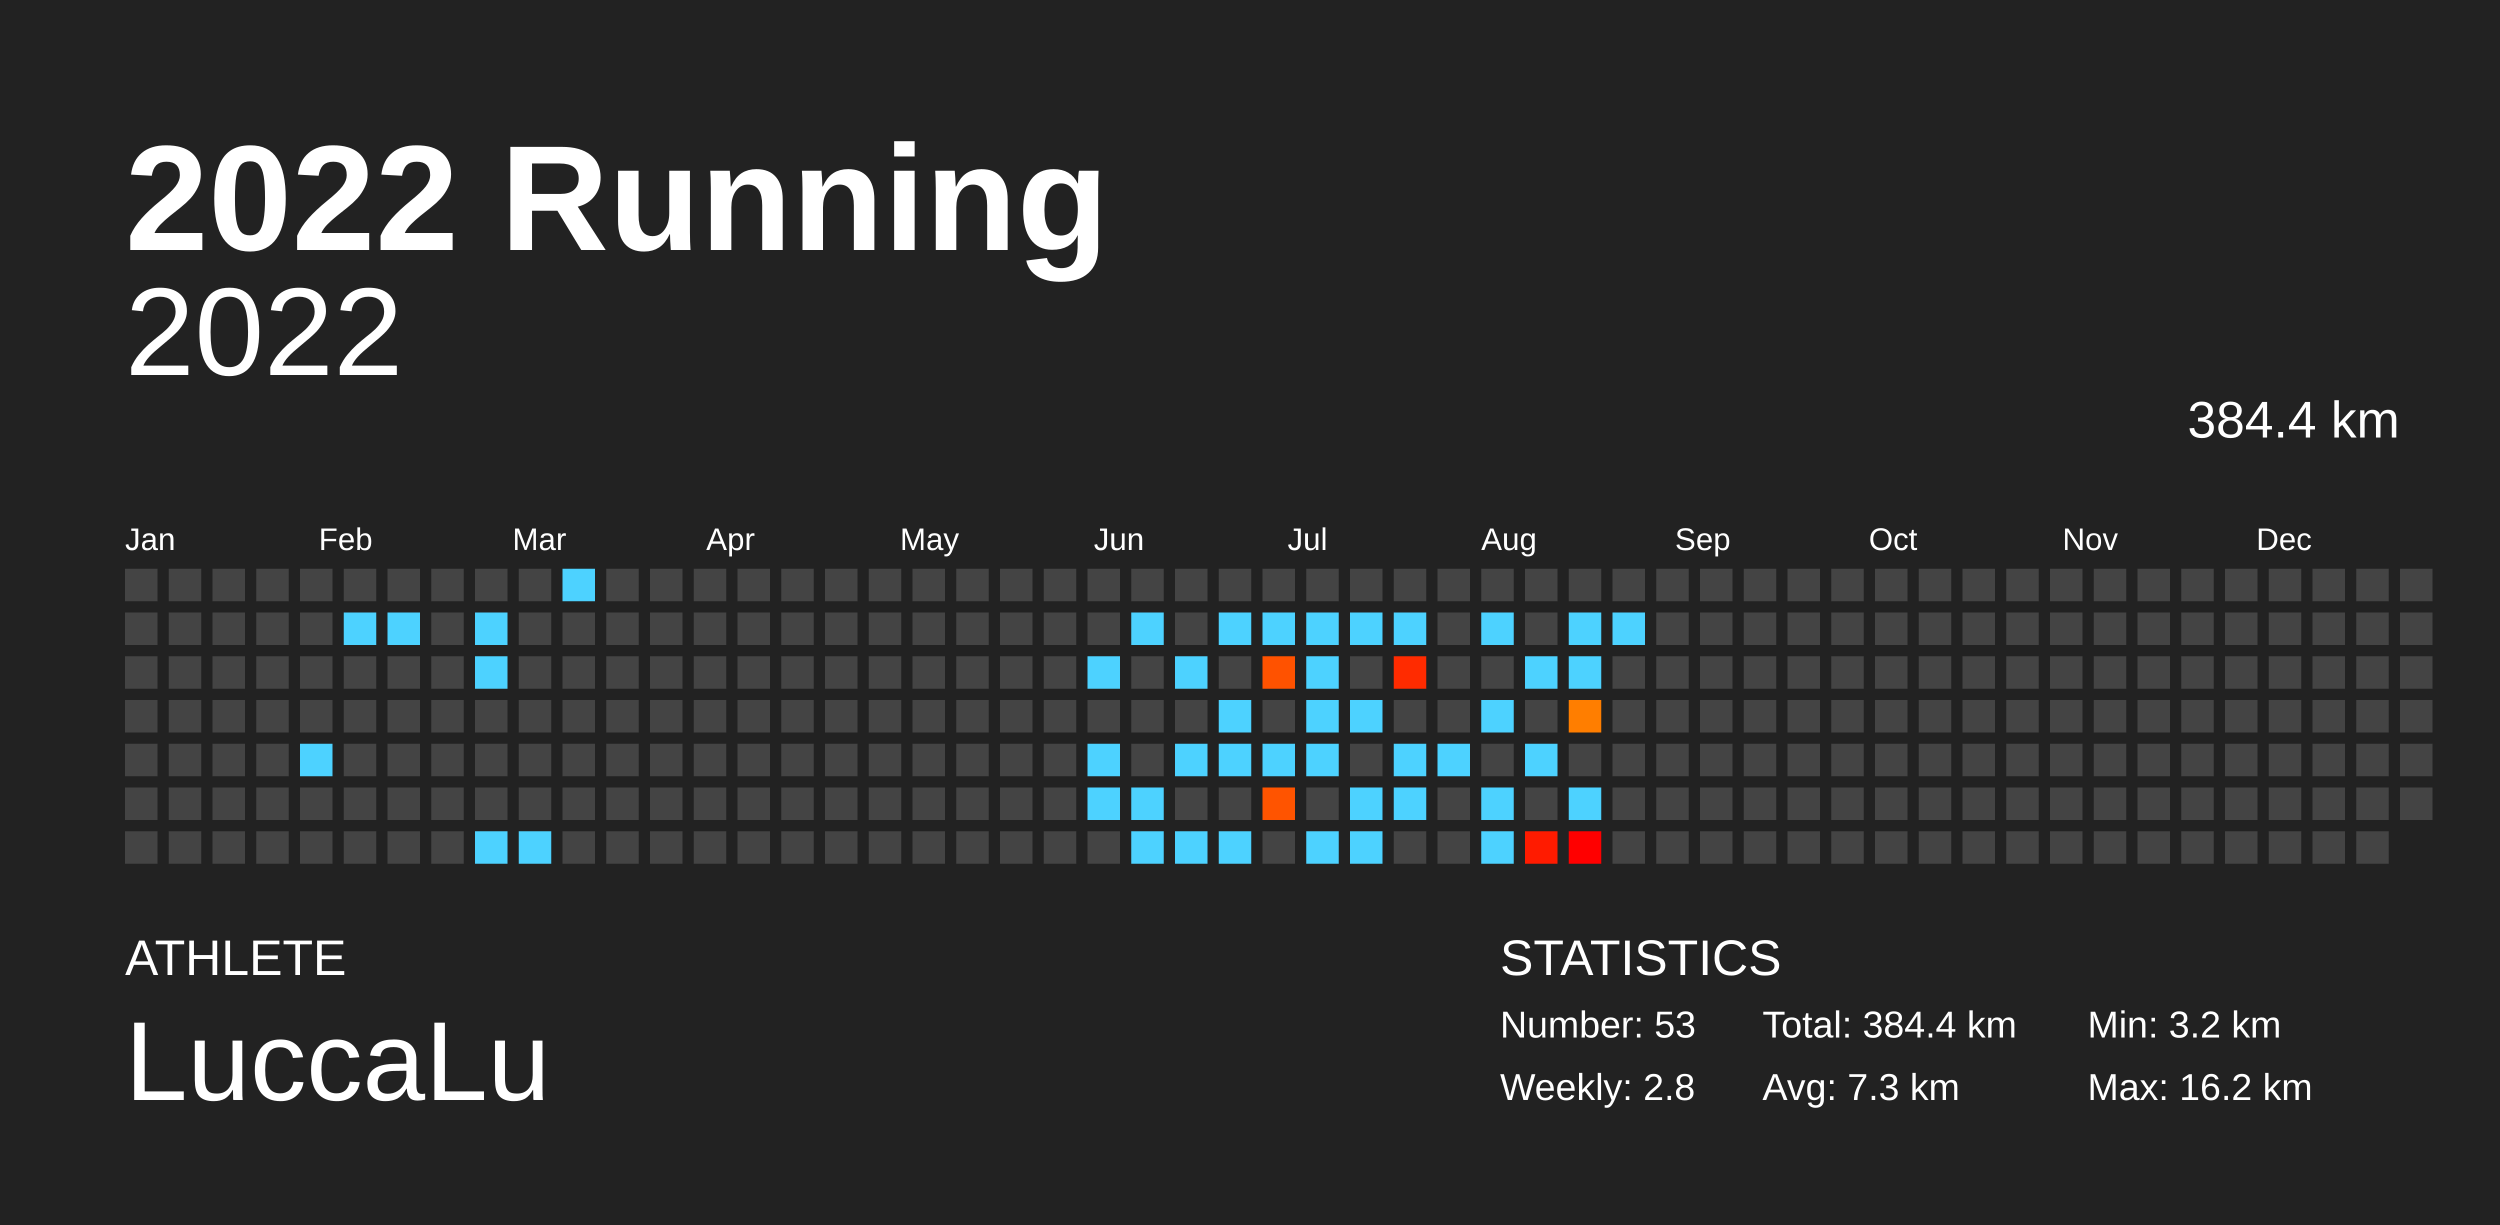
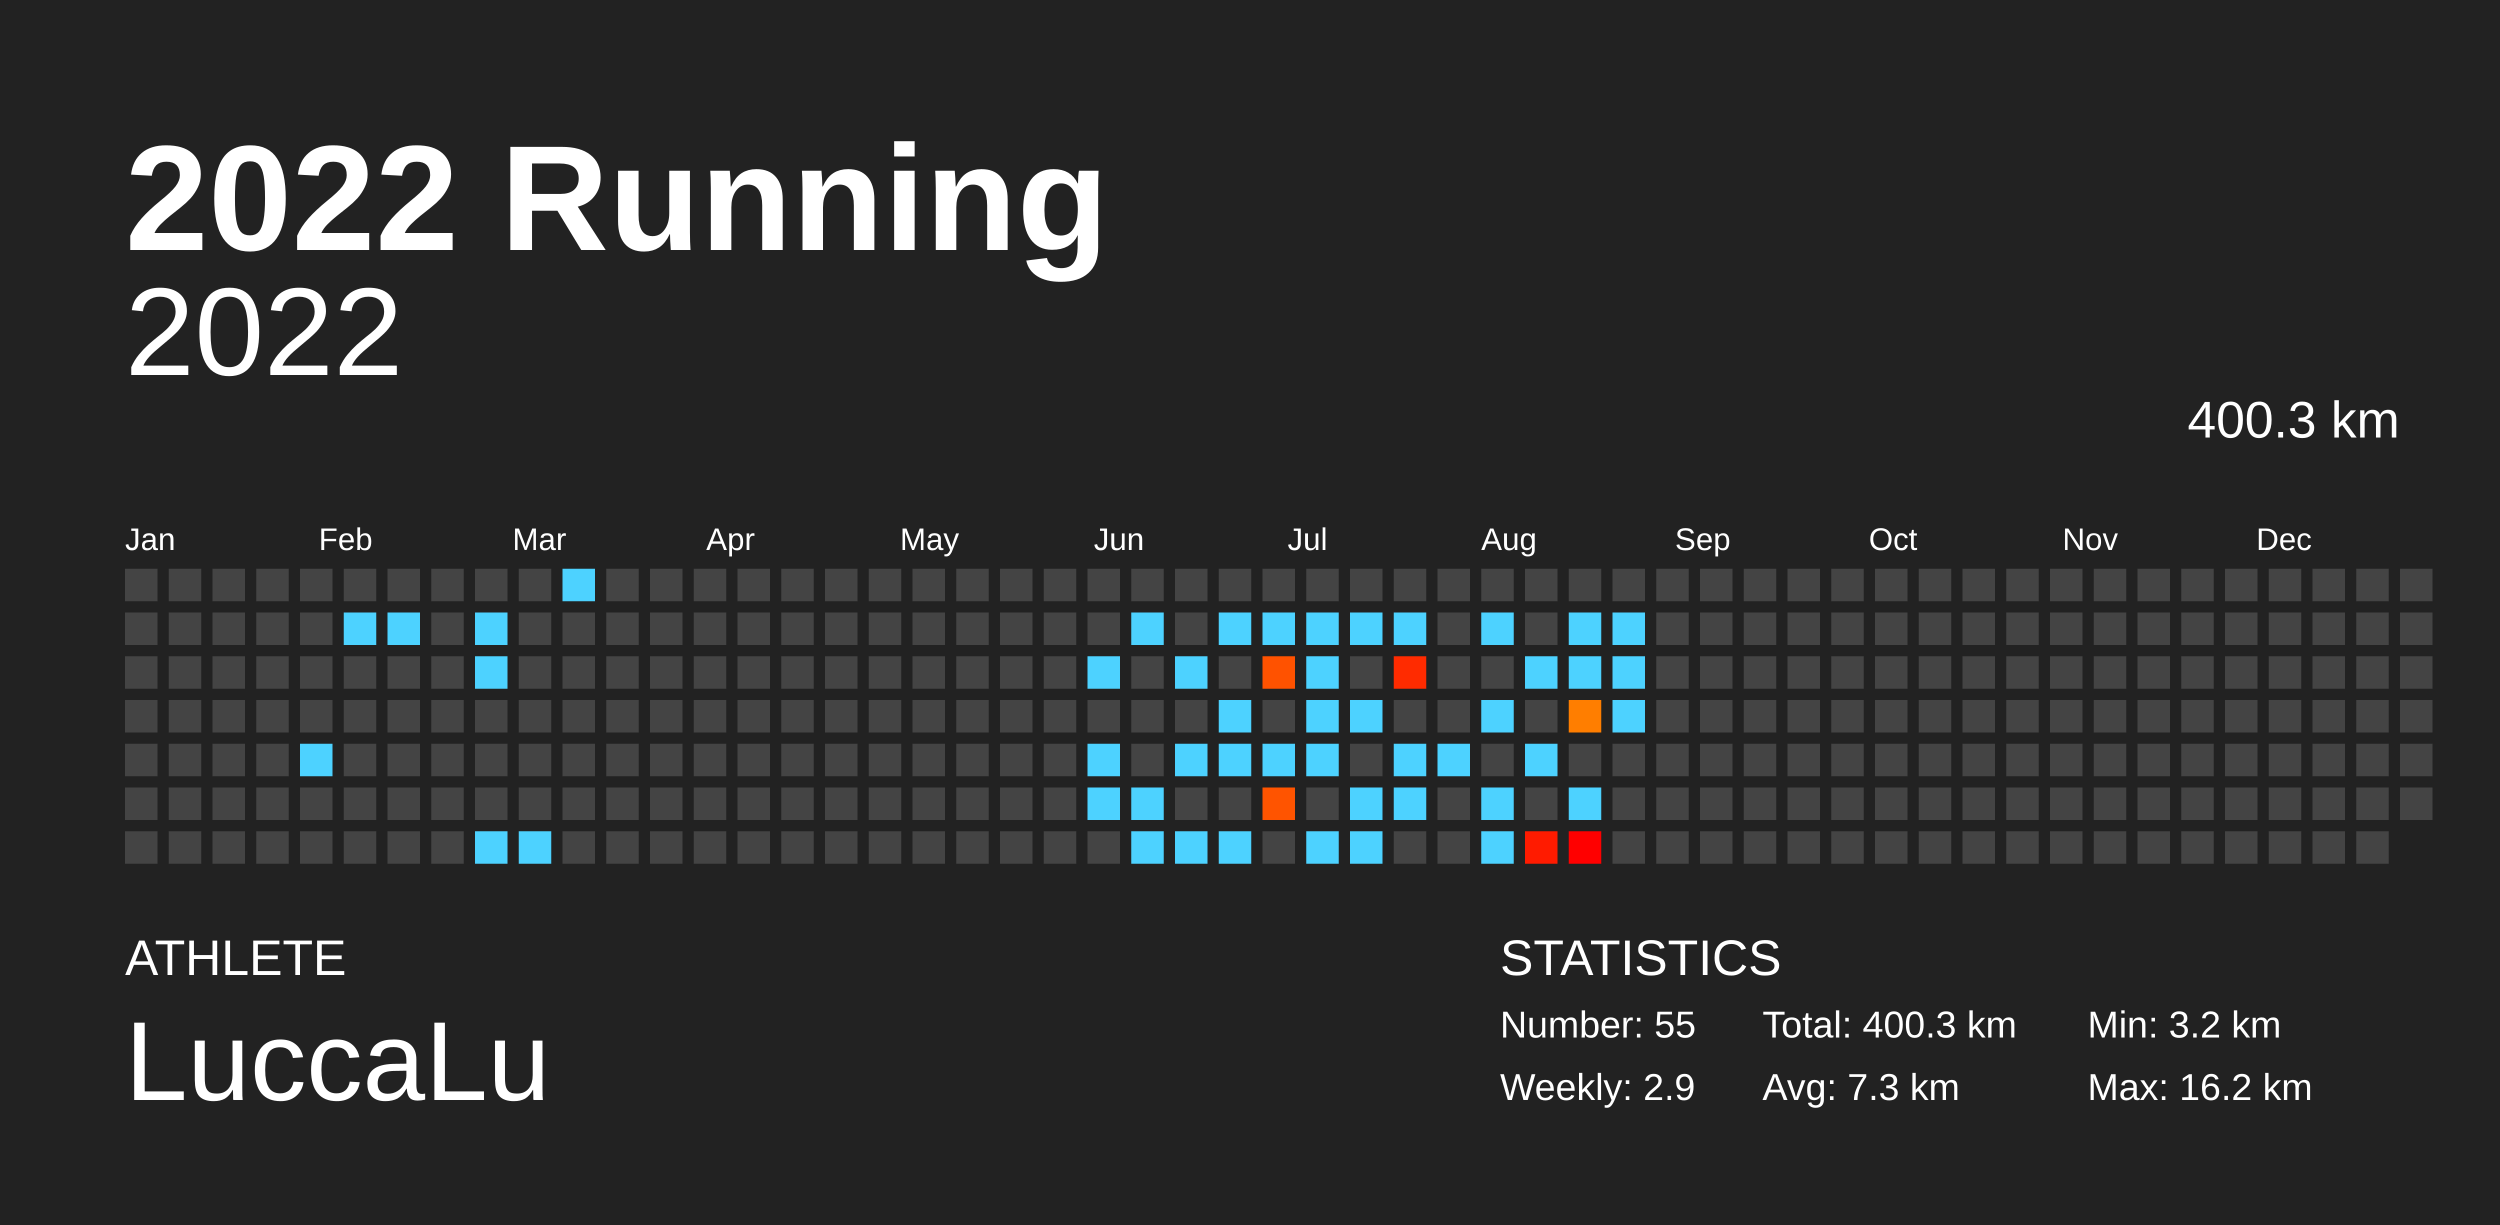
<svg xmlns="http://www.w3.org/2000/svg" baseProfile="full" height="98mm" version="1.1" viewBox="0,0,200,98" width="200mm">
  <defs />
  <rect fill="#222222" height="98" width="200" x="0" y="0" />
  <text fill="#FFFFFF" style="font-size:12px; font-family:Arial; font-weight:bold;" x="10" y="20">2022 Running</text>
  <text fill="#FFFFFF" style="font-size:4px; font-family:Arial" x="10" y="78">ATHLETE</text>
  <text fill="#FFFFFF" style="font-size:9px; font-family:Arial" x="10" y="88">LuccaLu</text>
  <text fill="#FFFFFF" style="font-size:4px; font-family:Arial" x="120" y="78">STATISTICS</text>
-   <text fill="#FFFFFF" style="font-size:3px; font-family:Arial" x="120" y="83">Number: 53</text>
-   <text fill="#FFFFFF" style="font-size:3px; font-family:Arial" x="120" y="88">Weekly: 2.8</text>
-   <text fill="#FFFFFF" style="font-size:3px; font-family:Arial" x="141" y="83">Total: 384.4 km</text>
+   <text fill="#FFFFFF" style="font-size:3px; font-family:Arial" x="120" y="83">Number: 55</text>
+   <text fill="#FFFFFF" style="font-size:3px; font-family:Arial" x="120" y="88">Weekly: 2.9</text>
+   <text fill="#FFFFFF" style="font-size:3px; font-family:Arial" x="141" y="83">Total: 400.3 km</text>
  <text fill="#FFFFFF" style="font-size:3px; font-family:Arial" x="141" y="88">Avg: 7.3 km</text>
  <text fill="#FFFFFF" style="font-size:3px; font-family:Arial" x="167" y="83">Min: 3.2 km</text>
  <text fill="#FFFFFF" style="font-size:3px; font-family:Arial" x="167" y="88">Max: 16.2 km</text>
  <text alignment-baseline="hanging" fill="#FFFFFF" style="font-size:10.0px; font-family:Arial;" x="10" y="30">2022</text>
-   <text alignment-baseline="hanging" fill="#FFFFFF" style="font-size:4.125px; font-family:Arial;" x="175" y="35">384.4 km</text>
+   <text alignment-baseline="hanging" fill="#FFFFFF" style="font-size:4.125px; font-family:Arial;" x="175" y="35">400.3 km</text>
  <text fill="#FFFFFF" style="font-size:2.5px; font-family:Arial" x="10.0" y="44">Jan</text>
  <text fill="#FFFFFF" style="font-size:2.5px; font-family:Arial" x="25.5" y="44">Feb</text>
  <text fill="#FFFFFF" style="font-size:2.5px; font-family:Arial" x="41.0" y="44">Mar</text>
  <text fill="#FFFFFF" style="font-size:2.5px; font-family:Arial" x="56.5" y="44">Apr</text>
  <text fill="#FFFFFF" style="font-size:2.5px; font-family:Arial" x="72.0" y="44">May</text>
  <text fill="#FFFFFF" style="font-size:2.5px; font-family:Arial" x="87.5" y="44">Jun</text>
  <text fill="#FFFFFF" style="font-size:2.5px; font-family:Arial" x="103.0" y="44">Jul</text>
  <text fill="#FFFFFF" style="font-size:2.5px; font-family:Arial" x="118.5" y="44">Aug</text>
  <text fill="#FFFFFF" style="font-size:2.5px; font-family:Arial" x="134.0" y="44">Sep</text>
  <text fill="#FFFFFF" style="font-size:2.5px; font-family:Arial" x="149.5" y="44">Oct</text>
  <text fill="#FFFFFF" style="font-size:2.5px; font-family:Arial" x="165.0" y="44">Nov</text>
  <text fill="#FFFFFF" style="font-size:2.5px; font-family:Arial" x="180.5" y="44">Dec</text>
  <rect fill="#444444" height="2.6" width="2.6" x="10.0" y="45.5" />
  <rect fill="#444444" height="2.6" width="2.6" x="10.0" y="49.0" />
  <rect fill="#444444" height="2.6" width="2.6" x="10.0" y="52.5" />
  <rect fill="#444444" height="2.6" width="2.6" x="10.0" y="56.0" />
  <rect fill="#444444" height="2.6" width="2.6" x="10.0" y="59.5" />
  <rect fill="#444444" height="2.6" width="2.6" x="10.0" y="63.0" />
  <rect fill="#444444" height="2.6" width="2.6" x="10.0" y="66.5" />
  <rect fill="#444444" height="2.6" width="2.6" x="13.5" y="45.5" />
  <rect fill="#444444" height="2.6" width="2.6" x="13.5" y="49.0" />
  <rect fill="#444444" height="2.6" width="2.6" x="13.5" y="52.5" />
  <rect fill="#444444" height="2.6" width="2.6" x="13.5" y="56.0" />
  <rect fill="#444444" height="2.6" width="2.6" x="13.5" y="59.5" />
  <rect fill="#444444" height="2.6" width="2.6" x="13.5" y="63.0" />
  <rect fill="#444444" height="2.6" width="2.6" x="13.5" y="66.5" />
  <rect fill="#444444" height="2.6" width="2.6" x="17.0" y="45.5" />
  <rect fill="#444444" height="2.6" width="2.6" x="17.0" y="49.0" />
  <rect fill="#444444" height="2.6" width="2.6" x="17.0" y="52.5" />
  <rect fill="#444444" height="2.6" width="2.6" x="17.0" y="56.0" />
  <rect fill="#444444" height="2.6" width="2.6" x="17.0" y="59.5" />
  <rect fill="#444444" height="2.6" width="2.6" x="17.0" y="63.0" />
  <rect fill="#444444" height="2.6" width="2.6" x="17.0" y="66.5" />
  <rect fill="#444444" height="2.6" width="2.6" x="20.5" y="45.5" />
  <rect fill="#444444" height="2.6" width="2.6" x="20.5" y="49.0" />
  <rect fill="#444444" height="2.6" width="2.6" x="20.5" y="52.5" />
  <rect fill="#444444" height="2.6" width="2.6" x="20.5" y="56.0" />
  <rect fill="#444444" height="2.6" width="2.6" x="20.5" y="59.5" />
  <rect fill="#444444" height="2.6" width="2.6" x="20.5" y="63.0" />
  <rect fill="#444444" height="2.6" width="2.6" x="20.5" y="66.5" />
  <rect fill="#444444" height="2.6" width="2.6" x="24.0" y="45.5" />
  <rect fill="#444444" height="2.6" width="2.6" x="24.0" y="49.0" />
  <rect fill="#444444" height="2.6" width="2.6" x="24.0" y="52.5" />
  <rect fill="#444444" height="2.6" width="2.6" x="24.0" y="56.0" />
  <rect fill="#4dd2ff" height="2.6" width="2.6" x="24.0" y="59.5" />
  <rect fill="#444444" height="2.6" width="2.6" x="24.0" y="63.0" />
  <rect fill="#444444" height="2.6" width="2.6" x="24.0" y="66.5" />
  <rect fill="#444444" height="2.6" width="2.6" x="27.5" y="45.5" />
  <rect fill="#4dd2ff" height="2.6" width="2.6" x="27.5" y="49.0" />
  <rect fill="#444444" height="2.6" width="2.6" x="27.5" y="52.5" />
  <rect fill="#444444" height="2.6" width="2.6" x="27.5" y="56.0" />
  <rect fill="#444444" height="2.6" width="2.6" x="27.5" y="59.5" />
  <rect fill="#444444" height="2.6" width="2.6" x="27.5" y="63.0" />
  <rect fill="#444444" height="2.6" width="2.6" x="27.5" y="66.5" />
  <rect fill="#444444" height="2.6" width="2.6" x="31.0" y="45.5" />
  <rect fill="#4dd2ff" height="2.6" width="2.6" x="31.0" y="49.0" />
  <rect fill="#444444" height="2.6" width="2.6" x="31.0" y="52.5" />
  <rect fill="#444444" height="2.6" width="2.6" x="31.0" y="56.0" />
  <rect fill="#444444" height="2.6" width="2.6" x="31.0" y="59.5" />
  <rect fill="#444444" height="2.6" width="2.6" x="31.0" y="63.0" />
  <rect fill="#444444" height="2.6" width="2.6" x="31.0" y="66.5" />
  <rect fill="#444444" height="2.6" width="2.6" x="34.5" y="45.5" />
  <rect fill="#444444" height="2.6" width="2.6" x="34.5" y="49.0" />
  <rect fill="#444444" height="2.6" width="2.6" x="34.5" y="52.5" />
  <rect fill="#444444" height="2.6" width="2.6" x="34.5" y="56.0" />
  <rect fill="#444444" height="2.6" width="2.6" x="34.5" y="59.5" />
  <rect fill="#444444" height="2.6" width="2.6" x="34.5" y="63.0" />
  <rect fill="#444444" height="2.6" width="2.6" x="34.5" y="66.5" />
  <rect fill="#444444" height="2.6" width="2.6" x="38.0" y="45.5" />
  <rect fill="#4dd2ff" height="2.6" width="2.6" x="38.0" y="49.0" />
  <rect fill="#4dd2ff" height="2.6" width="2.6" x="38.0" y="52.5" />
  <rect fill="#444444" height="2.6" width="2.6" x="38.0" y="56.0" />
  <rect fill="#444444" height="2.6" width="2.6" x="38.0" y="59.5" />
  <rect fill="#444444" height="2.6" width="2.6" x="38.0" y="63.0" />
  <rect fill="#4dd2ff" height="2.6" width="2.6" x="38.0" y="66.5" />
  <rect fill="#444444" height="2.6" width="2.6" x="41.5" y="45.5" />
  <rect fill="#444444" height="2.6" width="2.6" x="41.5" y="49.0" />
  <rect fill="#444444" height="2.6" width="2.6" x="41.5" y="52.5" />
  <rect fill="#444444" height="2.6" width="2.6" x="41.5" y="56.0" />
  <rect fill="#444444" height="2.6" width="2.6" x="41.5" y="59.5" />
  <rect fill="#444444" height="2.6" width="2.6" x="41.5" y="63.0" />
  <rect fill="#4dd2ff" height="2.6" width="2.6" x="41.5" y="66.5" />
  <rect fill="#4dd2ff" height="2.6" width="2.6" x="45.0" y="45.5" />
  <rect fill="#444444" height="2.6" width="2.6" x="45.0" y="49.0" />
  <rect fill="#444444" height="2.6" width="2.6" x="45.0" y="52.5" />
  <rect fill="#444444" height="2.6" width="2.6" x="45.0" y="56.0" />
  <rect fill="#444444" height="2.6" width="2.6" x="45.0" y="59.5" />
  <rect fill="#444444" height="2.6" width="2.6" x="45.0" y="63.0" />
  <rect fill="#444444" height="2.6" width="2.6" x="45.0" y="66.5" />
  <rect fill="#444444" height="2.6" width="2.6" x="48.5" y="45.5" />
  <rect fill="#444444" height="2.6" width="2.6" x="48.5" y="49.0" />
  <rect fill="#444444" height="2.6" width="2.6" x="48.5" y="52.5" />
  <rect fill="#444444" height="2.6" width="2.6" x="48.5" y="56.0" />
  <rect fill="#444444" height="2.6" width="2.6" x="48.5" y="59.5" />
  <rect fill="#444444" height="2.6" width="2.6" x="48.5" y="63.0" />
  <rect fill="#444444" height="2.6" width="2.6" x="48.5" y="66.5" />
  <rect fill="#444444" height="2.6" width="2.6" x="52.0" y="45.5" />
  <rect fill="#444444" height="2.6" width="2.6" x="52.0" y="49.0" />
  <rect fill="#444444" height="2.6" width="2.6" x="52.0" y="52.5" />
  <rect fill="#444444" height="2.6" width="2.6" x="52.0" y="56.0" />
  <rect fill="#444444" height="2.6" width="2.6" x="52.0" y="59.5" />
  <rect fill="#444444" height="2.6" width="2.6" x="52.0" y="63.0" />
  <rect fill="#444444" height="2.6" width="2.6" x="52.0" y="66.5" />
  <rect fill="#444444" height="2.6" width="2.6" x="55.5" y="45.5" />
  <rect fill="#444444" height="2.6" width="2.6" x="55.5" y="49.0" />
  <rect fill="#444444" height="2.6" width="2.6" x="55.5" y="52.5" />
  <rect fill="#444444" height="2.6" width="2.6" x="55.5" y="56.0" />
  <rect fill="#444444" height="2.6" width="2.6" x="55.5" y="59.5" />
  <rect fill="#444444" height="2.6" width="2.6" x="55.5" y="63.0" />
  <rect fill="#444444" height="2.6" width="2.6" x="55.5" y="66.5" />
  <rect fill="#444444" height="2.6" width="2.6" x="59.0" y="45.5" />
  <rect fill="#444444" height="2.6" width="2.6" x="59.0" y="49.0" />
  <rect fill="#444444" height="2.6" width="2.6" x="59.0" y="52.5" />
  <rect fill="#444444" height="2.6" width="2.6" x="59.0" y="56.0" />
  <rect fill="#444444" height="2.6" width="2.6" x="59.0" y="59.5" />
  <rect fill="#444444" height="2.6" width="2.6" x="59.0" y="63.0" />
  <rect fill="#444444" height="2.6" width="2.6" x="59.0" y="66.5" />
  <rect fill="#444444" height="2.6" width="2.6" x="62.5" y="45.5" />
  <rect fill="#444444" height="2.6" width="2.6" x="62.5" y="49.0" />
  <rect fill="#444444" height="2.6" width="2.6" x="62.5" y="52.5" />
  <rect fill="#444444" height="2.6" width="2.6" x="62.5" y="56.0" />
  <rect fill="#444444" height="2.6" width="2.6" x="62.5" y="59.5" />
  <rect fill="#444444" height="2.6" width="2.6" x="62.5" y="63.0" />
  <rect fill="#444444" height="2.6" width="2.6" x="62.5" y="66.5" />
  <rect fill="#444444" height="2.6" width="2.6" x="66.0" y="45.5" />
  <rect fill="#444444" height="2.6" width="2.6" x="66.0" y="49.0" />
  <rect fill="#444444" height="2.6" width="2.6" x="66.0" y="52.5" />
  <rect fill="#444444" height="2.6" width="2.6" x="66.0" y="56.0" />
  <rect fill="#444444" height="2.6" width="2.6" x="66.0" y="59.5" />
  <rect fill="#444444" height="2.6" width="2.6" x="66.0" y="63.0" />
  <rect fill="#444444" height="2.6" width="2.6" x="66.0" y="66.5" />
  <rect fill="#444444" height="2.6" width="2.6" x="69.5" y="45.5" />
  <rect fill="#444444" height="2.6" width="2.6" x="69.5" y="49.0" />
  <rect fill="#444444" height="2.6" width="2.6" x="69.5" y="52.5" />
  <rect fill="#444444" height="2.6" width="2.6" x="69.5" y="56.0" />
  <rect fill="#444444" height="2.6" width="2.6" x="69.5" y="59.5" />
  <rect fill="#444444" height="2.6" width="2.6" x="69.5" y="63.0" />
  <rect fill="#444444" height="2.6" width="2.6" x="69.5" y="66.5" />
  <rect fill="#444444" height="2.6" width="2.6" x="73.0" y="45.5" />
  <rect fill="#444444" height="2.6" width="2.6" x="73.0" y="49.0" />
  <rect fill="#444444" height="2.6" width="2.6" x="73.0" y="52.5" />
  <rect fill="#444444" height="2.6" width="2.6" x="73.0" y="56.0" />
  <rect fill="#444444" height="2.6" width="2.6" x="73.0" y="59.5" />
  <rect fill="#444444" height="2.6" width="2.6" x="73.0" y="63.0" />
  <rect fill="#444444" height="2.6" width="2.6" x="73.0" y="66.5" />
  <rect fill="#444444" height="2.6" width="2.6" x="76.5" y="45.5" />
  <rect fill="#444444" height="2.6" width="2.6" x="76.5" y="49.0" />
  <rect fill="#444444" height="2.6" width="2.6" x="76.5" y="52.5" />
  <rect fill="#444444" height="2.6" width="2.6" x="76.5" y="56.0" />
  <rect fill="#444444" height="2.6" width="2.6" x="76.5" y="59.5" />
  <rect fill="#444444" height="2.6" width="2.6" x="76.5" y="63.0" />
  <rect fill="#444444" height="2.6" width="2.6" x="76.5" y="66.5" />
  <rect fill="#444444" height="2.6" width="2.6" x="80.0" y="45.5" />
  <rect fill="#444444" height="2.6" width="2.6" x="80.0" y="49.0" />
  <rect fill="#444444" height="2.6" width="2.6" x="80.0" y="52.5" />
  <rect fill="#444444" height="2.6" width="2.6" x="80.0" y="56.0" />
  <rect fill="#444444" height="2.6" width="2.6" x="80.0" y="59.5" />
  <rect fill="#444444" height="2.6" width="2.6" x="80.0" y="63.0" />
  <rect fill="#444444" height="2.6" width="2.6" x="80.0" y="66.5" />
  <rect fill="#444444" height="2.6" width="2.6" x="83.5" y="45.5" />
  <rect fill="#444444" height="2.6" width="2.6" x="83.5" y="49.0" />
  <rect fill="#444444" height="2.6" width="2.6" x="83.5" y="52.5" />
  <rect fill="#444444" height="2.6" width="2.6" x="83.5" y="56.0" />
  <rect fill="#444444" height="2.6" width="2.6" x="83.5" y="59.5" />
  <rect fill="#444444" height="2.6" width="2.6" x="83.5" y="63.0" />
  <rect fill="#444444" height="2.6" width="2.6" x="83.5" y="66.5" />
  <rect fill="#444444" height="2.6" width="2.6" x="87.0" y="45.5" />
  <rect fill="#444444" height="2.6" width="2.6" x="87.0" y="49.0" />
  <rect fill="#4dd2ff" height="2.6" width="2.6" x="87.0" y="52.5" />
  <rect fill="#444444" height="2.6" width="2.6" x="87.0" y="56.0" />
  <rect fill="#4dd2ff" height="2.6" width="2.6" x="87.0" y="59.5" />
  <rect fill="#4dd2ff" height="2.6" width="2.6" x="87.0" y="63.0" />
  <rect fill="#444444" height="2.6" width="2.6" x="87.0" y="66.5" />
  <rect fill="#444444" height="2.6" width="2.6" x="90.5" y="45.5" />
  <rect fill="#4dd2ff" height="2.6" width="2.6" x="90.5" y="49.0" />
  <rect fill="#444444" height="2.6" width="2.6" x="90.5" y="52.5" />
  <rect fill="#444444" height="2.6" width="2.6" x="90.5" y="56.0" />
  <rect fill="#444444" height="2.6" width="2.6" x="90.5" y="59.5" />
  <rect fill="#4dd2ff" height="2.6" width="2.6" x="90.5" y="63.0" />
  <rect fill="#4dd2ff" height="2.6" width="2.6" x="90.5" y="66.5" />
  <rect fill="#444444" height="2.6" width="2.6" x="94.0" y="45.5" />
  <rect fill="#444444" height="2.6" width="2.6" x="94.0" y="49.0" />
  <rect fill="#4dd2ff" height="2.6" width="2.6" x="94.0" y="52.5" />
  <rect fill="#444444" height="2.6" width="2.6" x="94.0" y="56.0" />
  <rect fill="#4dd2ff" height="2.6" width="2.6" x="94.0" y="59.5" />
  <rect fill="#444444" height="2.6" width="2.6" x="94.0" y="63.0" />
  <rect fill="#4dd2ff" height="2.6" width="2.6" x="94.0" y="66.5" />
  <rect fill="#444444" height="2.6" width="2.6" x="97.5" y="45.5" />
  <rect fill="#4dd2ff" height="2.6" width="2.6" x="97.5" y="49.0" />
  <rect fill="#444444" height="2.6" width="2.6" x="97.5" y="52.5" />
  <rect fill="#4dd2ff" height="2.6" width="2.6" x="97.5" y="56.0" />
  <rect fill="#4dd2ff" height="2.6" width="2.6" x="97.5" y="59.5" />
  <rect fill="#444444" height="2.6" width="2.6" x="97.5" y="63.0" />
  <rect fill="#4dd2ff" height="2.6" width="2.6" x="97.5" y="66.5" />
  <rect fill="#444444" height="2.6" width="2.6" x="101.0" y="45.5" />
  <rect fill="#4dd2ff" height="2.6" width="2.6" x="101.0" y="49.0" />
  <rect fill="#ff5200" height="2.6" width="2.6" x="101.0" y="52.5" />
  <rect fill="#444444" height="2.6" width="2.6" x="101.0" y="56.0" />
  <rect fill="#4dd2ff" height="2.6" width="2.6" x="101.0" y="59.5" />
  <rect fill="#ff5400" height="2.6" width="2.6" x="101.0" y="63.0" />
  <rect fill="#444444" height="2.6" width="2.6" x="101.0" y="66.5" />
  <rect fill="#444444" height="2.6" width="2.6" x="104.5" y="45.5" />
  <rect fill="#4dd2ff" height="2.6" width="2.6" x="104.5" y="49.0" />
  <rect fill="#4dd2ff" height="2.6" width="2.6" x="104.5" y="52.5" />
  <rect fill="#4dd2ff" height="2.6" width="2.6" x="104.5" y="56.0" />
  <rect fill="#4dd2ff" height="2.6" width="2.6" x="104.5" y="59.5" />
  <rect fill="#444444" height="2.6" width="2.6" x="104.5" y="63.0" />
  <rect fill="#4dd2ff" height="2.6" width="2.6" x="104.5" y="66.5" />
  <rect fill="#444444" height="2.6" width="2.6" x="108.0" y="45.5" />
  <rect fill="#4dd2ff" height="2.6" width="2.6" x="108.0" y="49.0" />
  <rect fill="#444444" height="2.6" width="2.6" x="108.0" y="52.5" />
  <rect fill="#4dd2ff" height="2.6" width="2.6" x="108.0" y="56.0" />
  <rect fill="#444444" height="2.6" width="2.6" x="108.0" y="59.5" />
  <rect fill="#4dd2ff" height="2.6" width="2.6" x="108.0" y="63.0" />
  <rect fill="#4dd2ff" height="2.6" width="2.6" x="108.0" y="66.5" />
  <rect fill="#444444" height="2.6" width="2.6" x="111.5" y="45.5" />
  <rect fill="#4dd2ff" height="2.6" width="2.6" x="111.5" y="49.0" />
  <rect fill="#ff2b00" height="2.6" width="2.6" x="111.5" y="52.5" />
  <rect fill="#444444" height="2.6" width="2.6" x="111.5" y="56.0" />
  <rect fill="#4dd2ff" height="2.6" width="2.6" x="111.5" y="59.5" />
  <rect fill="#4dd2ff" height="2.6" width="2.6" x="111.5" y="63.0" />
  <rect fill="#444444" height="2.6" width="2.6" x="111.5" y="66.5" />
  <rect fill="#444444" height="2.6" width="2.6" x="115.0" y="45.5" />
  <rect fill="#444444" height="2.6" width="2.6" x="115.0" y="49.0" />
  <rect fill="#444444" height="2.6" width="2.6" x="115.0" y="52.5" />
  <rect fill="#444444" height="2.6" width="2.6" x="115.0" y="56.0" />
  <rect fill="#4dd2ff" height="2.6" width="2.6" x="115.0" y="59.5" />
  <rect fill="#444444" height="2.6" width="2.6" x="115.0" y="63.0" />
  <rect fill="#444444" height="2.6" width="2.6" x="115.0" y="66.5" />
  <rect fill="#444444" height="2.6" width="2.6" x="118.5" y="45.5" />
  <rect fill="#4dd2ff" height="2.6" width="2.6" x="118.5" y="49.0" />
  <rect fill="#444444" height="2.6" width="2.6" x="118.5" y="52.5" />
  <rect fill="#4dd2ff" height="2.6" width="2.6" x="118.5" y="56.0" />
  <rect fill="#444444" height="2.6" width="2.6" x="118.5" y="59.5" />
  <rect fill="#4dd2ff" height="2.6" width="2.6" x="118.5" y="63.0" />
  <rect fill="#4dd2ff" height="2.6" width="2.6" x="118.5" y="66.5" />
  <rect fill="#444444" height="2.6" width="2.6" x="122.0" y="45.5" />
  <rect fill="#444444" height="2.6" width="2.6" x="122.0" y="49.0" />
  <rect fill="#4dd2ff" height="2.6" width="2.6" x="122.0" y="52.5" />
  <rect fill="#444444" height="2.6" width="2.6" x="122.0" y="56.0" />
  <rect fill="#4dd2ff" height="2.6" width="2.6" x="122.0" y="59.5" />
  <rect fill="#444444" height="2.6" width="2.6" x="122.0" y="63.0" />
  <rect fill="#ff1b00" height="2.6" width="2.6" x="122.0" y="66.5" />
  <rect fill="#444444" height="2.6" width="2.6" x="125.5" y="45.5" />
  <rect fill="#4dd2ff" height="2.6" width="2.6" x="125.5" y="49.0" />
  <rect fill="#4dd2ff" height="2.6" width="2.6" x="125.5" y="52.5" />
  <rect fill="#ff7e00" height="2.6" width="2.6" x="125.5" y="56.0" />
  <rect fill="#444444" height="2.6" width="2.6" x="125.5" y="59.5" />
  <rect fill="#4dd2ff" height="2.6" width="2.6" x="125.5" y="63.0" />
  <rect fill="#ff0000" height="2.6" width="2.6" x="125.5" y="66.5" />
  <rect fill="#444444" height="2.6" width="2.6" x="129.0" y="45.5" />
  <rect fill="#4dd2ff" height="2.6" width="2.6" x="129.0" y="49.0" />
-   <rect fill="#444444" height="2.6" width="2.6" x="129.0" y="52.5" />
-   <rect fill="#444444" height="2.6" width="2.6" x="129.0" y="56.0" />
+   <rect fill="#4dd2ff" height="2.6" width="2.6" x="129.0" y="52.5" />
+   <rect fill="#4dd2ff" height="2.6" width="2.6" x="129.0" y="56.0" />
  <rect fill="#444444" height="2.6" width="2.6" x="129.0" y="59.5" />
  <rect fill="#444444" height="2.6" width="2.6" x="129.0" y="63.0" />
  <rect fill="#444444" height="2.6" width="2.6" x="129.0" y="66.5" />
  <rect fill="#444444" height="2.6" width="2.6" x="132.5" y="45.5" />
  <rect fill="#444444" height="2.6" width="2.6" x="132.5" y="49.0" />
  <rect fill="#444444" height="2.6" width="2.6" x="132.5" y="52.5" />
  <rect fill="#444444" height="2.6" width="2.6" x="132.5" y="56.0" />
  <rect fill="#444444" height="2.6" width="2.6" x="132.5" y="59.5" />
  <rect fill="#444444" height="2.6" width="2.6" x="132.5" y="63.0" />
  <rect fill="#444444" height="2.6" width="2.6" x="132.5" y="66.5" />
  <rect fill="#444444" height="2.6" width="2.6" x="136.0" y="45.5" />
  <rect fill="#444444" height="2.6" width="2.6" x="136.0" y="49.0" />
  <rect fill="#444444" height="2.6" width="2.6" x="136.0" y="52.5" />
  <rect fill="#444444" height="2.6" width="2.6" x="136.0" y="56.0" />
  <rect fill="#444444" height="2.6" width="2.6" x="136.0" y="59.5" />
  <rect fill="#444444" height="2.6" width="2.6" x="136.0" y="63.0" />
  <rect fill="#444444" height="2.6" width="2.6" x="136.0" y="66.5" />
  <rect fill="#444444" height="2.6" width="2.6" x="139.5" y="45.5" />
  <rect fill="#444444" height="2.6" width="2.6" x="139.5" y="49.0" />
  <rect fill="#444444" height="2.6" width="2.6" x="139.5" y="52.5" />
  <rect fill="#444444" height="2.6" width="2.6" x="139.5" y="56.0" />
  <rect fill="#444444" height="2.6" width="2.6" x="139.5" y="59.5" />
  <rect fill="#444444" height="2.6" width="2.6" x="139.5" y="63.0" />
  <rect fill="#444444" height="2.6" width="2.6" x="139.5" y="66.5" />
  <rect fill="#444444" height="2.6" width="2.6" x="143.0" y="45.5" />
  <rect fill="#444444" height="2.6" width="2.6" x="143.0" y="49.0" />
  <rect fill="#444444" height="2.6" width="2.6" x="143.0" y="52.5" />
  <rect fill="#444444" height="2.6" width="2.6" x="143.0" y="56.0" />
  <rect fill="#444444" height="2.6" width="2.6" x="143.0" y="59.5" />
  <rect fill="#444444" height="2.6" width="2.6" x="143.0" y="63.0" />
  <rect fill="#444444" height="2.6" width="2.6" x="143.0" y="66.5" />
  <rect fill="#444444" height="2.6" width="2.6" x="146.5" y="45.5" />
  <rect fill="#444444" height="2.6" width="2.6" x="146.5" y="49.0" />
  <rect fill="#444444" height="2.6" width="2.6" x="146.5" y="52.5" />
  <rect fill="#444444" height="2.6" width="2.6" x="146.5" y="56.0" />
  <rect fill="#444444" height="2.6" width="2.6" x="146.5" y="59.5" />
  <rect fill="#444444" height="2.6" width="2.6" x="146.5" y="63.0" />
  <rect fill="#444444" height="2.6" width="2.6" x="146.5" y="66.5" />
  <rect fill="#444444" height="2.6" width="2.6" x="150.0" y="45.5" />
  <rect fill="#444444" height="2.6" width="2.6" x="150.0" y="49.0" />
  <rect fill="#444444" height="2.6" width="2.6" x="150.0" y="52.5" />
  <rect fill="#444444" height="2.6" width="2.6" x="150.0" y="56.0" />
  <rect fill="#444444" height="2.6" width="2.6" x="150.0" y="59.5" />
  <rect fill="#444444" height="2.6" width="2.6" x="150.0" y="63.0" />
  <rect fill="#444444" height="2.6" width="2.6" x="150.0" y="66.5" />
  <rect fill="#444444" height="2.6" width="2.6" x="153.5" y="45.5" />
  <rect fill="#444444" height="2.6" width="2.6" x="153.5" y="49.0" />
  <rect fill="#444444" height="2.6" width="2.6" x="153.5" y="52.5" />
  <rect fill="#444444" height="2.6" width="2.6" x="153.5" y="56.0" />
  <rect fill="#444444" height="2.6" width="2.6" x="153.5" y="59.5" />
  <rect fill="#444444" height="2.6" width="2.6" x="153.5" y="63.0" />
  <rect fill="#444444" height="2.6" width="2.6" x="153.5" y="66.5" />
  <rect fill="#444444" height="2.6" width="2.6" x="157.0" y="45.5" />
  <rect fill="#444444" height="2.6" width="2.6" x="157.0" y="49.0" />
  <rect fill="#444444" height="2.6" width="2.6" x="157.0" y="52.5" />
  <rect fill="#444444" height="2.6" width="2.6" x="157.0" y="56.0" />
  <rect fill="#444444" height="2.6" width="2.6" x="157.0" y="59.5" />
  <rect fill="#444444" height="2.6" width="2.6" x="157.0" y="63.0" />
  <rect fill="#444444" height="2.6" width="2.6" x="157.0" y="66.5" />
  <rect fill="#444444" height="2.6" width="2.6" x="160.5" y="45.5" />
  <rect fill="#444444" height="2.6" width="2.6" x="160.5" y="49.0" />
  <rect fill="#444444" height="2.6" width="2.6" x="160.5" y="52.5" />
  <rect fill="#444444" height="2.6" width="2.6" x="160.5" y="56.0" />
  <rect fill="#444444" height="2.6" width="2.6" x="160.5" y="59.5" />
  <rect fill="#444444" height="2.6" width="2.6" x="160.5" y="63.0" />
  <rect fill="#444444" height="2.6" width="2.6" x="160.5" y="66.5" />
  <rect fill="#444444" height="2.6" width="2.6" x="164.0" y="45.5" />
  <rect fill="#444444" height="2.6" width="2.6" x="164.0" y="49.0" />
  <rect fill="#444444" height="2.6" width="2.6" x="164.0" y="52.5" />
  <rect fill="#444444" height="2.6" width="2.6" x="164.0" y="56.0" />
  <rect fill="#444444" height="2.6" width="2.6" x="164.0" y="59.5" />
  <rect fill="#444444" height="2.6" width="2.6" x="164.0" y="63.0" />
  <rect fill="#444444" height="2.6" width="2.6" x="164.0" y="66.5" />
  <rect fill="#444444" height="2.6" width="2.6" x="167.5" y="45.5" />
  <rect fill="#444444" height="2.6" width="2.6" x="167.5" y="49.0" />
  <rect fill="#444444" height="2.6" width="2.6" x="167.5" y="52.5" />
  <rect fill="#444444" height="2.6" width="2.6" x="167.5" y="56.0" />
  <rect fill="#444444" height="2.6" width="2.6" x="167.5" y="59.5" />
  <rect fill="#444444" height="2.6" width="2.6" x="167.5" y="63.0" />
  <rect fill="#444444" height="2.6" width="2.6" x="167.5" y="66.5" />
  <rect fill="#444444" height="2.6" width="2.6" x="171.0" y="45.5" />
  <rect fill="#444444" height="2.6" width="2.6" x="171.0" y="49.0" />
  <rect fill="#444444" height="2.6" width="2.6" x="171.0" y="52.5" />
  <rect fill="#444444" height="2.6" width="2.6" x="171.0" y="56.0" />
  <rect fill="#444444" height="2.6" width="2.6" x="171.0" y="59.5" />
  <rect fill="#444444" height="2.6" width="2.6" x="171.0" y="63.0" />
  <rect fill="#444444" height="2.6" width="2.6" x="171.0" y="66.5" />
  <rect fill="#444444" height="2.6" width="2.6" x="174.5" y="45.5" />
  <rect fill="#444444" height="2.6" width="2.6" x="174.5" y="49.0" />
  <rect fill="#444444" height="2.6" width="2.6" x="174.5" y="52.5" />
  <rect fill="#444444" height="2.6" width="2.6" x="174.5" y="56.0" />
  <rect fill="#444444" height="2.6" width="2.6" x="174.5" y="59.5" />
  <rect fill="#444444" height="2.6" width="2.6" x="174.5" y="63.0" />
  <rect fill="#444444" height="2.6" width="2.6" x="174.5" y="66.5" />
  <rect fill="#444444" height="2.6" width="2.6" x="178.0" y="45.5" />
  <rect fill="#444444" height="2.6" width="2.6" x="178.0" y="49.0" />
  <rect fill="#444444" height="2.6" width="2.6" x="178.0" y="52.5" />
  <rect fill="#444444" height="2.6" width="2.6" x="178.0" y="56.0" />
  <rect fill="#444444" height="2.6" width="2.6" x="178.0" y="59.5" />
  <rect fill="#444444" height="2.6" width="2.6" x="178.0" y="63.0" />
  <rect fill="#444444" height="2.6" width="2.6" x="178.0" y="66.5" />
  <rect fill="#444444" height="2.6" width="2.6" x="181.5" y="45.5" />
  <rect fill="#444444" height="2.6" width="2.6" x="181.5" y="49.0" />
  <rect fill="#444444" height="2.6" width="2.6" x="181.5" y="52.5" />
  <rect fill="#444444" height="2.6" width="2.6" x="181.5" y="56.0" />
  <rect fill="#444444" height="2.6" width="2.6" x="181.5" y="59.5" />
  <rect fill="#444444" height="2.6" width="2.6" x="181.5" y="63.0" />
  <rect fill="#444444" height="2.6" width="2.6" x="181.5" y="66.5" />
  <rect fill="#444444" height="2.6" width="2.6" x="185.0" y="45.5" />
  <rect fill="#444444" height="2.6" width="2.6" x="185.0" y="49.0" />
  <rect fill="#444444" height="2.6" width="2.6" x="185.0" y="52.5" />
  <rect fill="#444444" height="2.6" width="2.6" x="185.0" y="56.0" />
  <rect fill="#444444" height="2.6" width="2.6" x="185.0" y="59.5" />
  <rect fill="#444444" height="2.6" width="2.6" x="185.0" y="63.0" />
  <rect fill="#444444" height="2.6" width="2.6" x="185.0" y="66.5" />
  <rect fill="#444444" height="2.6" width="2.6" x="188.5" y="45.5" />
  <rect fill="#444444" height="2.6" width="2.6" x="188.5" y="49.0" />
  <rect fill="#444444" height="2.6" width="2.6" x="188.5" y="52.5" />
  <rect fill="#444444" height="2.6" width="2.6" x="188.5" y="56.0" />
  <rect fill="#444444" height="2.6" width="2.6" x="188.5" y="59.5" />
  <rect fill="#444444" height="2.6" width="2.6" x="188.5" y="63.0" />
  <rect fill="#444444" height="2.6" width="2.6" x="188.5" y="66.5" />
  <rect fill="#444444" height="2.6" width="2.6" x="192.0" y="45.5" />
  <rect fill="#444444" height="2.6" width="2.6" x="192.0" y="49.0" />
  <rect fill="#444444" height="2.6" width="2.6" x="192.0" y="52.5" />
  <rect fill="#444444" height="2.6" width="2.6" x="192.0" y="56.0" />
  <rect fill="#444444" height="2.6" width="2.6" x="192.0" y="59.5" />
  <rect fill="#444444" height="2.6" width="2.6" x="192.0" y="63.0" />
</svg>
